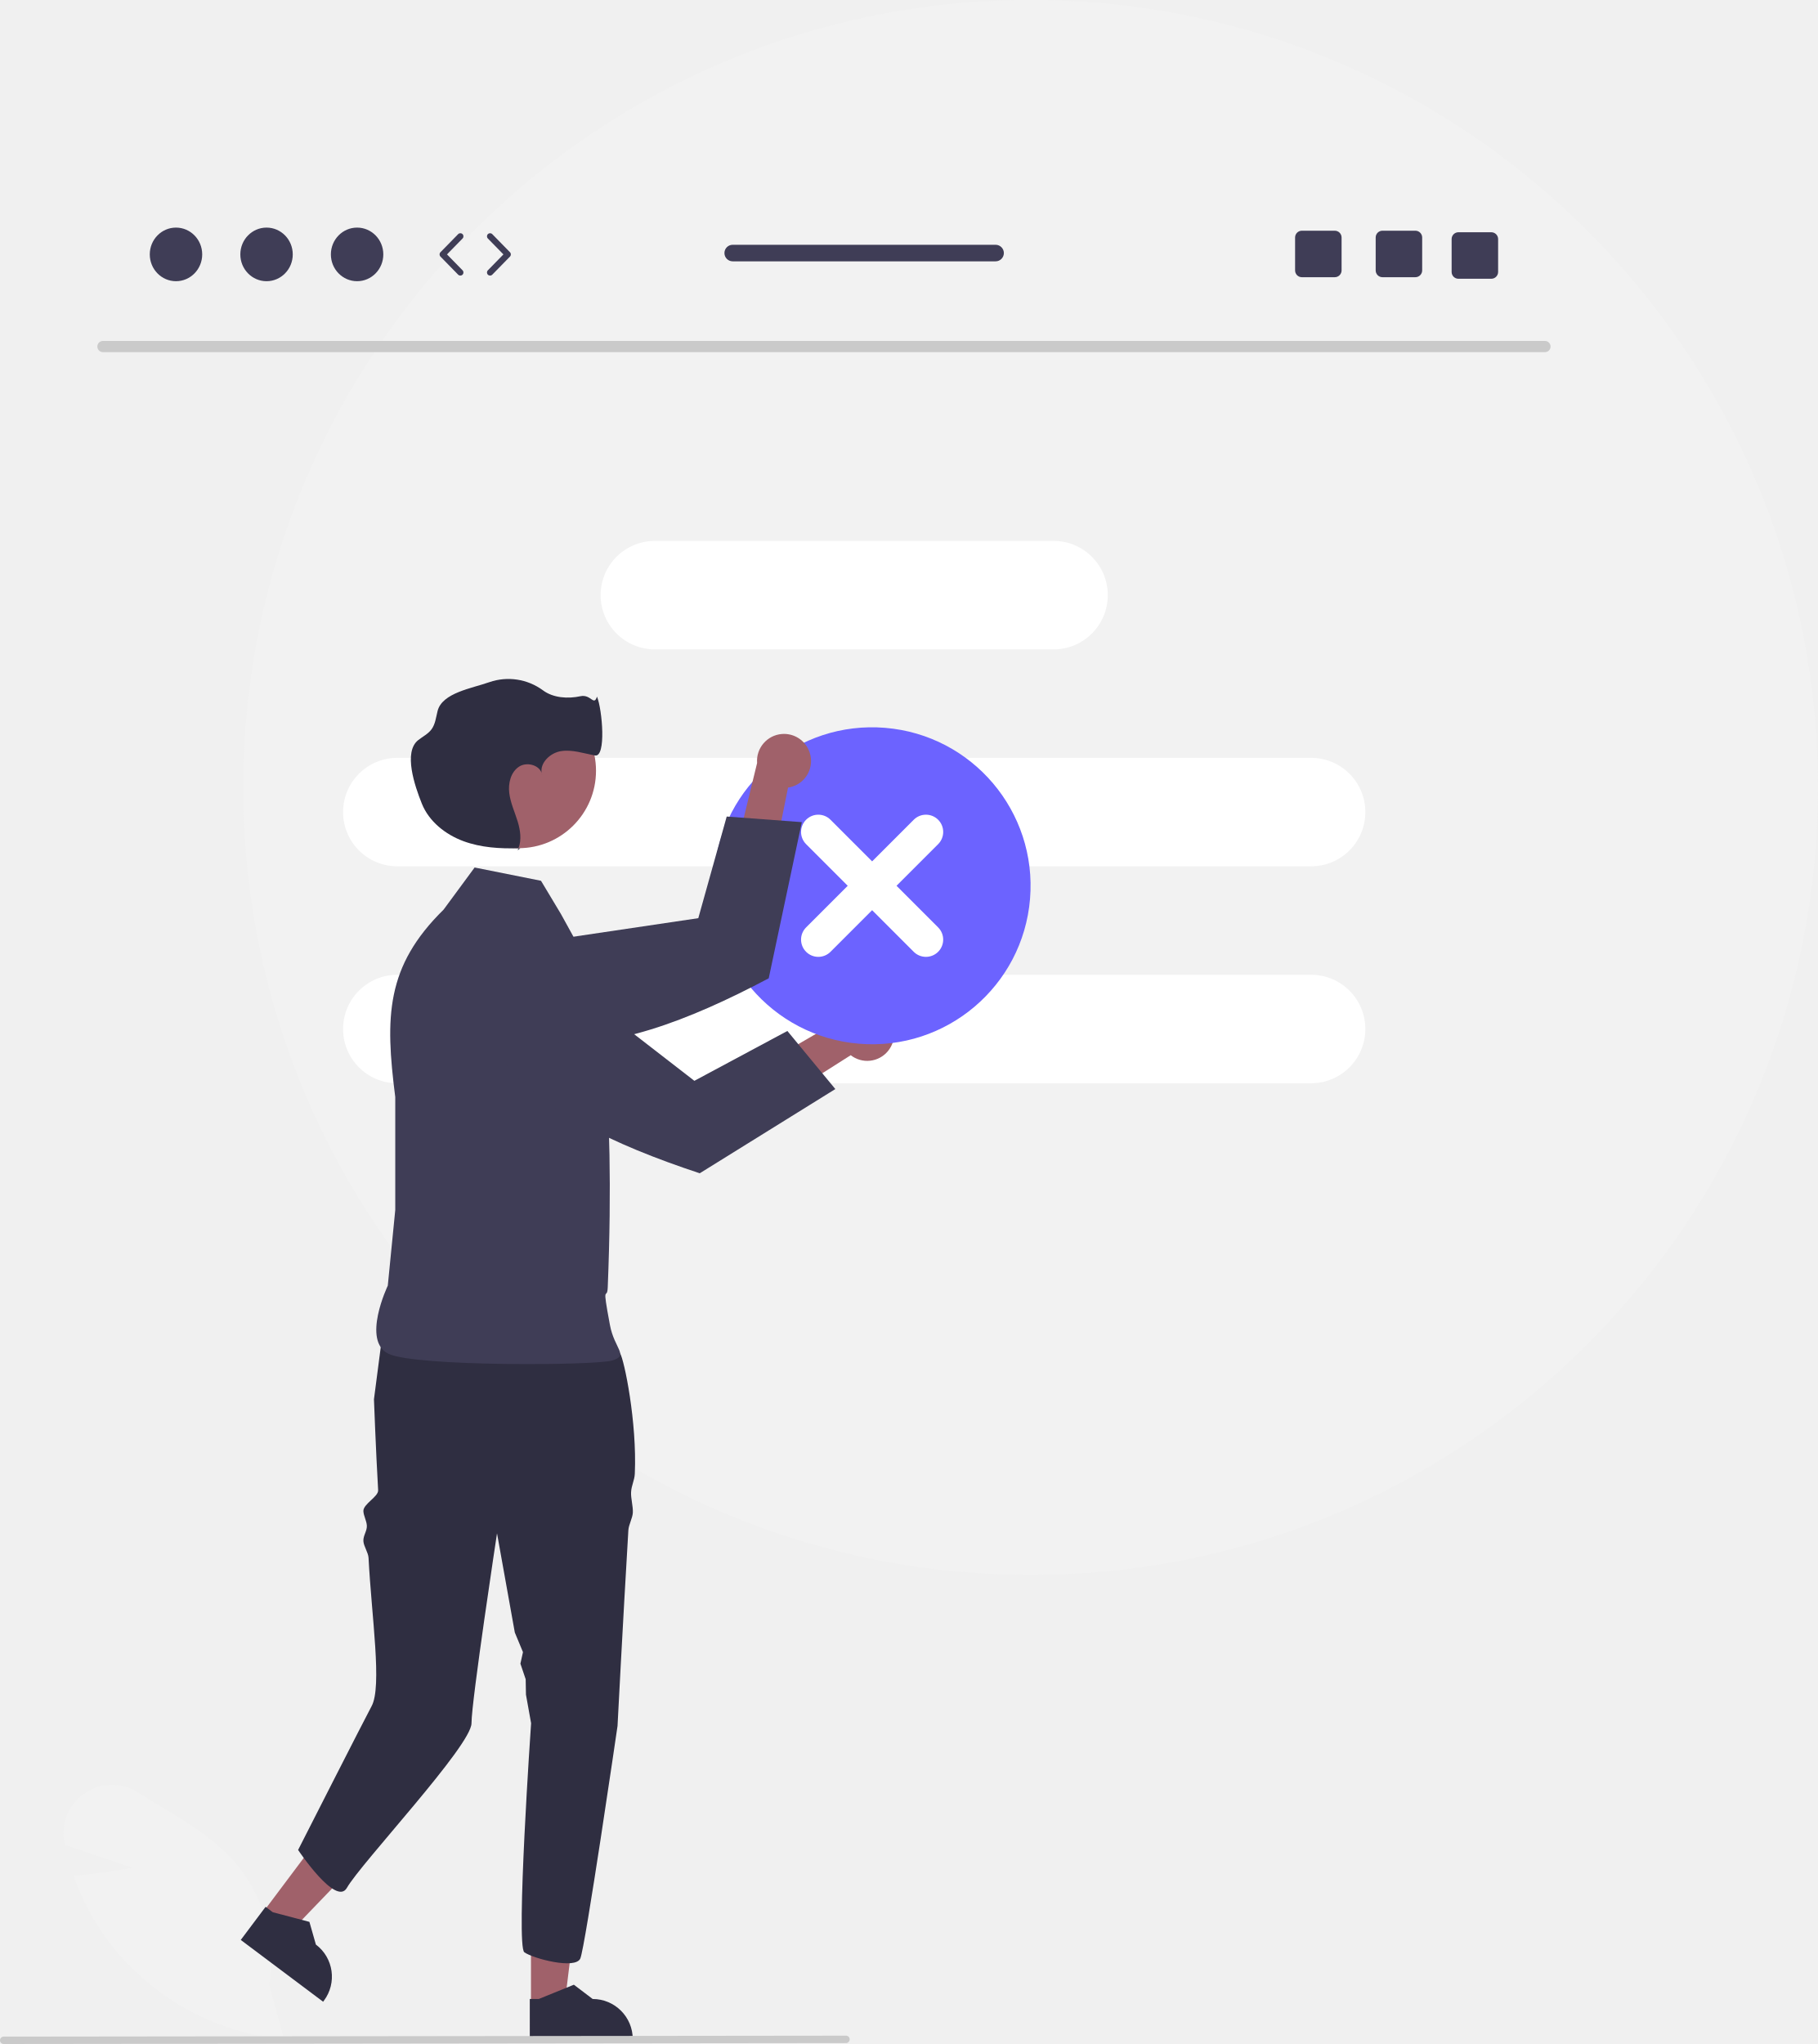
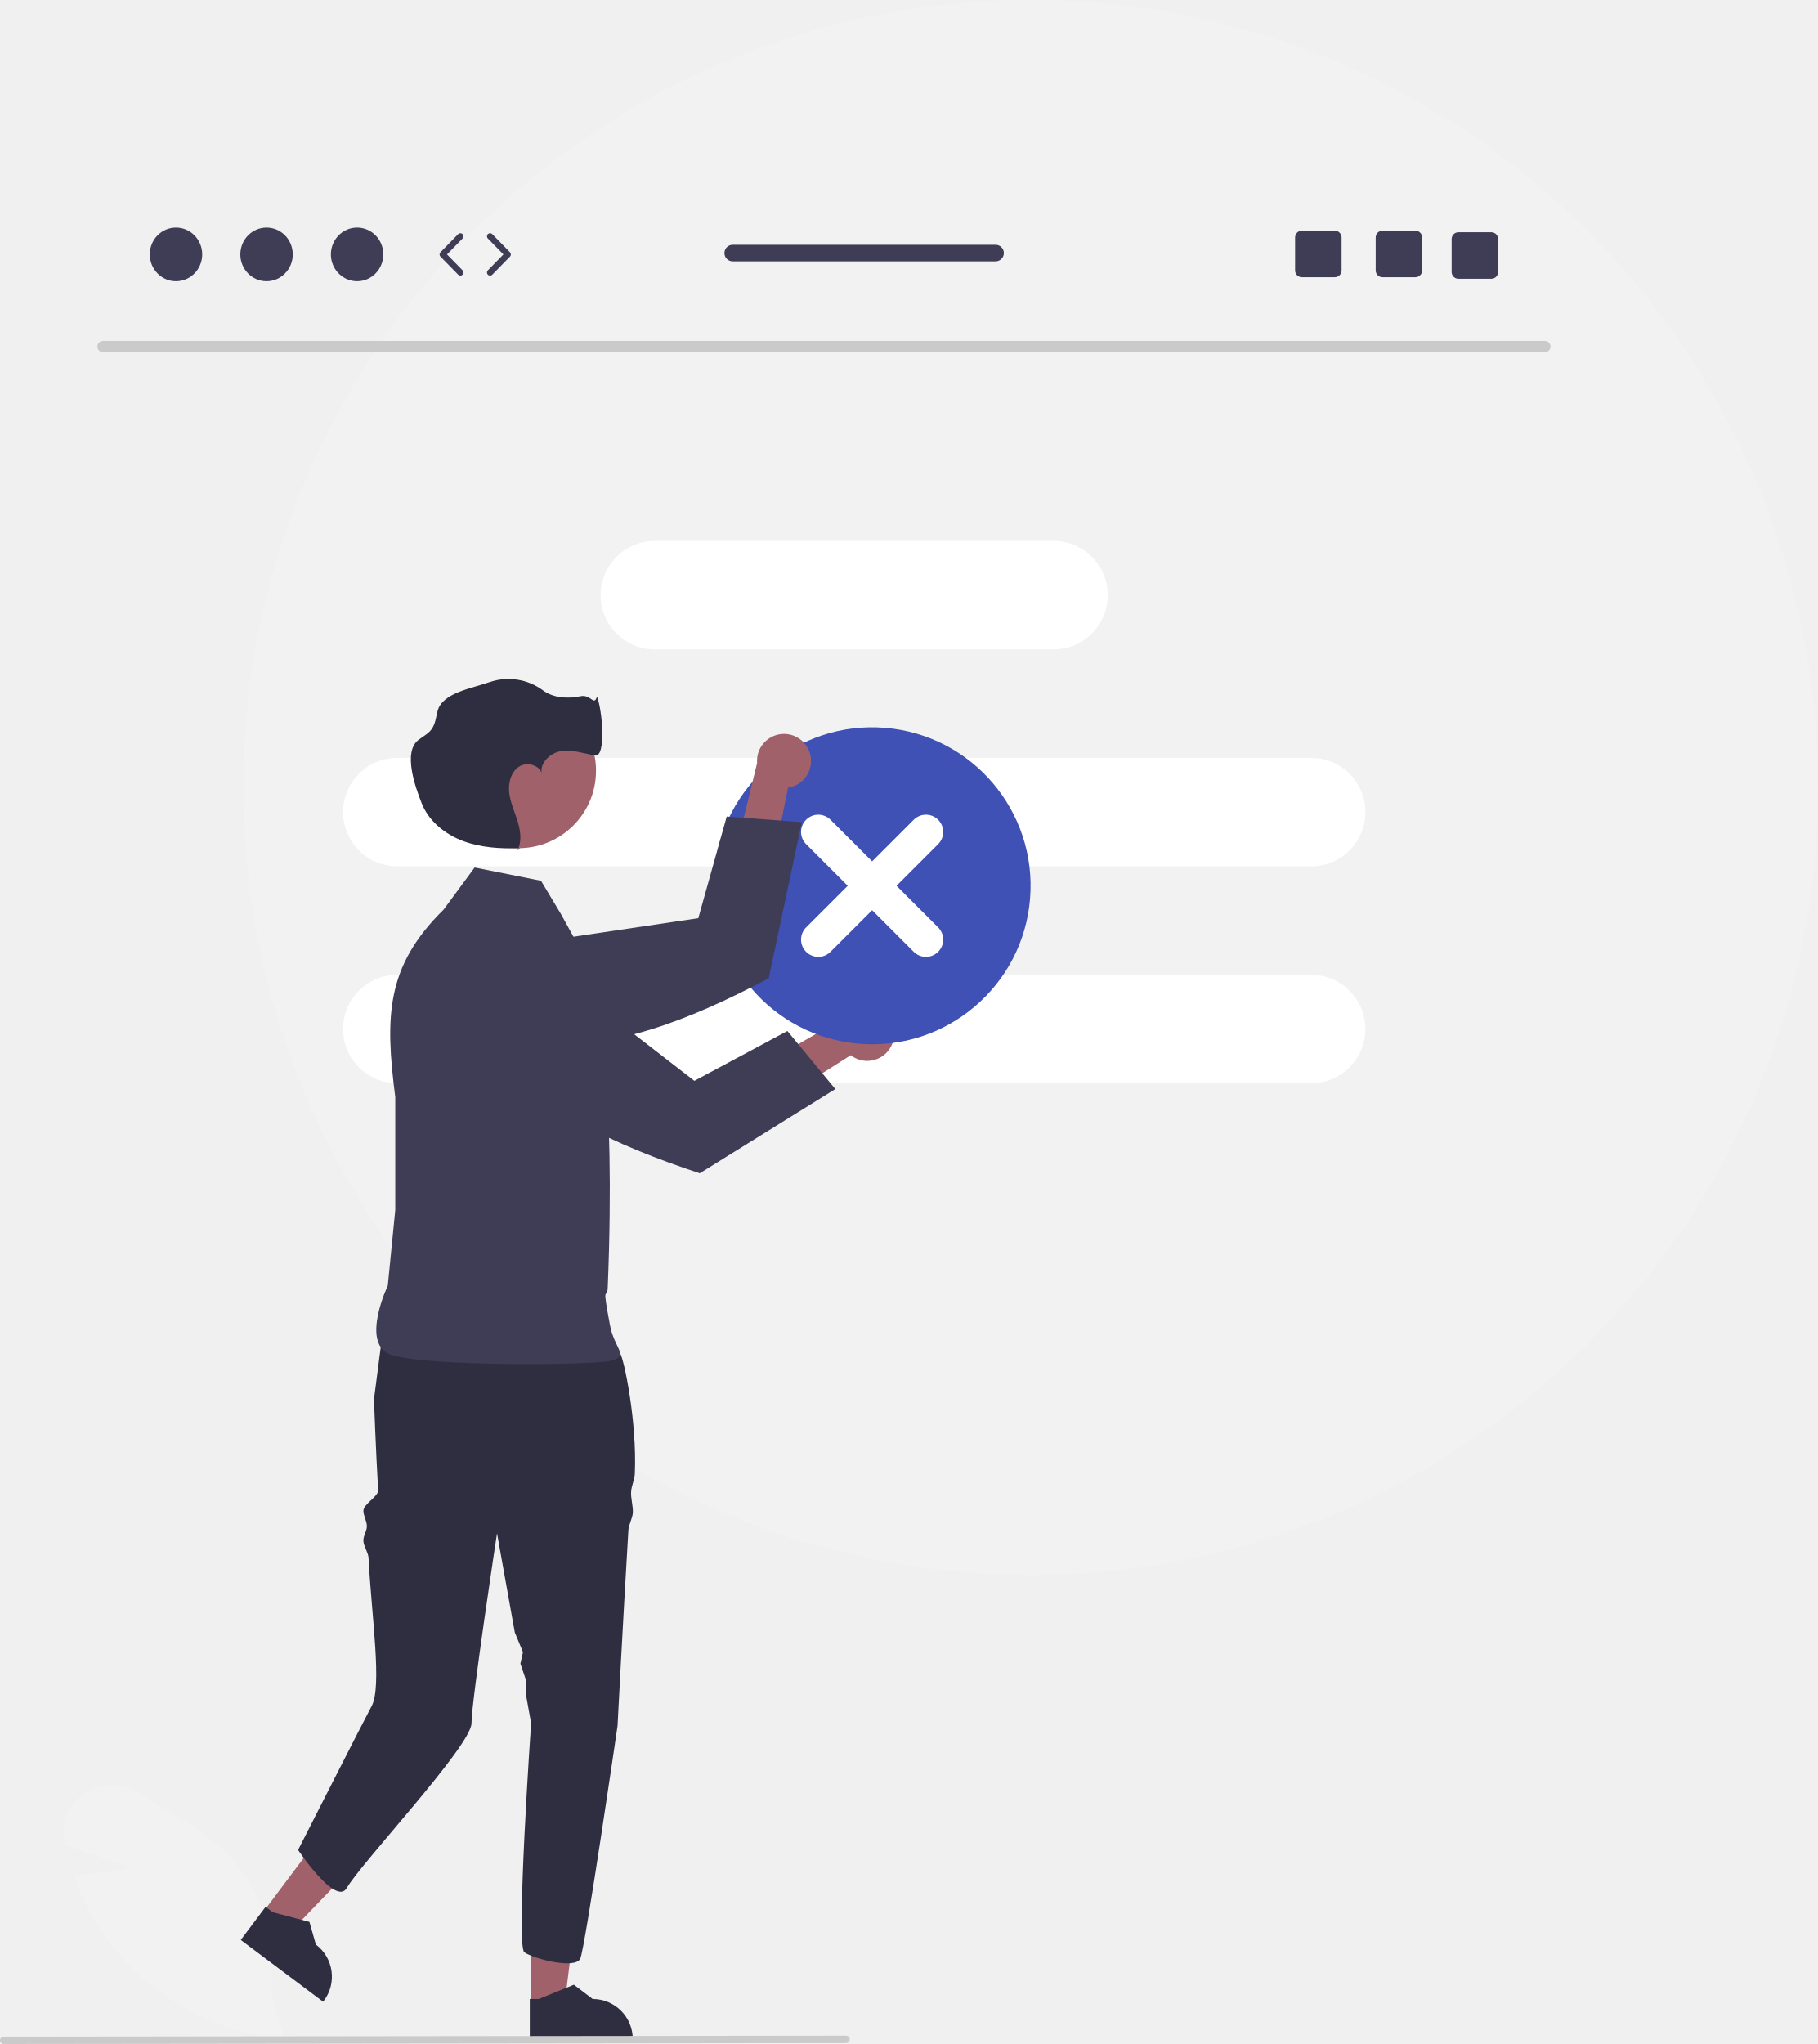
<svg xmlns="http://www.w3.org/2000/svg" width="586.479" height="659.298" viewBox="0 0 586.479 659.298">
  <circle cx="332.479" cy="254" r="254" fill="#f2f2f2" />
  <path d="M498.464,113.588H33.171c-.998-.021-1.789-.847-1.768-1.845,.021-.968,.8-1.747,1.768-1.768H498.464c.998,.021,1.789,.847,1.768,1.845-.021,.968-.8,1.747-1.768,1.768Z" fill="#cacaca" />
  <rect x="193.774" y="174.473" width="163.611" height="34.986" rx="17.493" ry="17.493" fill="#fff" />
  <path d="M128.175,244.445H422.985c9.661,0,17.493,7.832,17.493,17.493h0c0,9.661-7.832,17.493-17.493,17.493H128.175c-9.661,0-17.493-7.832-17.493-17.493h0c0-9.661,7.832-17.493,17.493-17.493Z" fill="#fff" />
  <path d="M128.175,314.418H422.985c9.661,0,17.493,7.832,17.493,17.493h0c0,9.661-7.832,17.493-17.493,17.493H128.175c-9.661,0-17.493-7.832-17.493-17.493h0c0-9.661,7.832-17.493,17.493-17.493Z" fill="#fff" />
  <path d="M91.641,657.759l-.694-.068c-23.541-2.429-44.821-15.089-58.188-34.618-3.661-5.442-6.623-11.323-8.815-17.504l-.211-.59,.624-.05c7.447-.599,15.097-1.863,18.496-2.464l-21.915-7.425-.136-.65c-1.299-6.104,1.246-12.385,6.428-15.862,5.196-3.644,12.087-3.761,17.404-.294,2.386,1.524,4.882,3.033,7.295,4.494,8.293,5.016,16.869,10.203,23.298,17.301,9.75,10.978,14.023,25.77,11.63,40.256l4.783,17.476Z" fill="#f2f2f2" />
  <polygon points="171.3 646.861 182.1 646.86 187.239 605.198 171.297 605.199 171.3 646.861" fill="#a0616a" />
  <path d="M170.919,658.128l33.214-.001v-.42c-0-7.14-5.788-12.927-12.928-12.928h-.001l-6.067-4.603-11.32,4.603-2.899,0,.001,13.348Z" fill="#2f2e41" />
  <polygon points="84.741 616.945 93.38 623.426 122.493 593.185 109.741 583.619 84.741 616.945" fill="#a0616a" />
  <path d="M77.674,625.73l26.569,19.932,.252-.336c4.284-5.711,3.128-13.814-2.583-18.099l-.001-0-2.091-7.323-11.817-3.111-2.319-1.74-8.01,10.678Z" fill="#2f2e41" />
  <path d="M120.645,451.353s.596,16.264,1.348,29.307c.123,2.139-4.888,4.463-4.758,6.79,.086,1.544,1.028,3.045,1.116,4.655,.092,1.699-1.208,3.203-1.116,4.96,.091,1.717,1.574,3.685,1.664,5.442,.963,18.909,4.455,41.546,.958,47.874-1.723,3.119-23.685,46.324-23.685,46.324,0,0,12.237,18.355,15.733,12.237,4.618-8.081,40.206-45.887,40.206-53.107,0-7.211,8.233-61.253,8.233-61.253l5.741,31.982,2.632,6.337-.827,3.72,1.701,5.02,.092,4.968,1.656,9.226s-4.982,71.882-2.176,73.883c2.814,2.01,16.441,5.62,18.049,2.01,1.6-3.61,12.011-75.019,12.011-75.019,0,0,1.678-32.724,3.496-63.141,.105-1.766,1.346-3.898,1.442-5.638,.114-2.019-.673-4.641-.568-6.599,.114-2.246,1.11-3.828,1.206-5.979,.743-16.616-3.428-36.849-4.756-38.842-4.012-6.013-7.622-10.821-7.622-10.821,0,0-54.036-17.754-68.475,.286l-3.302,25.376Z" fill="#2f2e41" />
  <path d="M174.538,284.104l-21.421-4.284-9.996,13.567h0c-18.653,18.341-18.934,34.528-15.604,60.474v36.416l-2.41,24.412s-8.532,17.845,.268,22,66.599,3.801,72.117,2.142,.735-3.695-.714-11.425c-2.722-14.519-.901-7.516-.714-12.138,2.686-66.314-3.57-93.538-4.205-100.694l-10.894-19.759-6.426-10.71Z" fill="#3f3d56" />
  <path d="M287.439,337.571c-2.232,4.23-7.471,5.849-11.701,3.617-.451-.238-.88-.515-1.282-.829l-46.26,29.373,.133-15.992,44.938-26.078c3.201-3.589,8.705-3.903,12.294-.702,3.003,2.678,3.78,7.066,1.878,10.612Z" fill="#a0616a" />
  <path d="M157.625,302.624l-5.267-.558c-4.866-.505-9.641,1.579-12.579,5.491-1.125,1.483-1.934,3.183-2.375,4.992l-.003,.014c-1.321,5.445,.751,11.152,5.258,14.481l18.19,13.411c12.765,17.249,36.757,28.693,64.898,37.99l43.743-27.167-15.472-18.738-30.003,16.08-44.598-34.524-.026-.021-16.974-10.936-4.792-.515Z" fill="#3f3d56" />
  <circle cx="167.3" cy="248.605" r="24.98" fill="#a0616a" />
  <path d="M167.877,273.59c-.201,.007-.403,.011-.605,.017-.086,.224-.179,.446-.287,.664l.892-.68Z" fill="#2f2e41" />
  <path d="M174.732,249.298c.039,.246,.099,.488,.179,.724-.033-.247-.093-.49-.179-.724Z" fill="#2f2e41" />
  <path d="M192.599,224.694c-1.028,3.193-1.946-.857-5.328-.129-4.069,.876-8.804,.575-12.136-1.919-4.965-3.643-11.399-4.623-17.223-2.625-5.702,2.017-15.253,3.439-16.739,9.302-.516,2.038-.722,4.249-1.973,5.938-1.094,1.477-2.822,2.319-4.266,3.455-4.877,3.837-1.15,14.74,1.159,20.5,2.308,5.761,7.604,9.957,13.425,12.107,5.633,2.08,11.746,2.447,17.755,2.283,1.045-2.711,.594-5.841-.269-8.651-.934-3.042-2.316-5.978-2.706-9.136s.466-6.745,3.114-8.51c2.434-1.622,6.395-.634,7.321,1.988-.54-3.278,2.781-6.451,6.205-7.009,3.677-.599,7.353,.728,11.019,1.389s2.365-14.773,.642-18.984Z" fill="#2f2e41" />
-   <circle cx="281.358" cy="285.711" r="51.12" transform="translate(-26.58509 542.5448) rotate(-85.26884)" fill="#6c63ff" />
+   <circle cx="281.358" cy="285.711" r="51.12" transform="translate(-26.58509 542.5448) rotate(-85.26884)" fill="#3f51b5" />
  <path d="M294.787,264.411l-13.428,13.428-13.428-13.428c-2.174-2.174-5.698-2.174-7.872,0s-2.174,5.698,0,7.872l13.428,13.428-13.428,13.428c-2.172,2.176-2.168,5.7,.007,7.872,2.173,2.169,5.692,2.169,7.864-0l13.428-13.428,13.428,13.428c2.176,2.172,5.7,2.168,7.872-.007,2.169-2.173,2.169-5.691,0-7.864l-13.428-13.428,13.428-13.428c2.174-2.174,2.174-5.698,0-7.872s-5.698-2.174-7.872,0h0Z" fill="#fff" />
  <path d="M261.214,242.744c1.507,4.539-.952,9.441-5.491,10.948-.484,.161-.981,.278-1.486,.351l-10.831,53.717-11.448-11.168,12.293-50.482c-.374-4.794,3.21-8.984,8.005-9.358,4.012-.313,7.715,2.164,8.958,5.991Z" fill="#a0616a" />
  <path d="M146.125,312.225l-4.049,3.414c-3.733,3.162-5.535,8.05-4.746,12.879,.291,1.839,.958,3.599,1.958,5.169l.008,.012c3.015,4.723,8.567,7.179,14.09,6.231l22.271-3.842c21.285,2.73,46.152-6.66,72.343-20.531l10.68-50.373-24.233-1.808-9.168,32.783-55.788,8.281-.033,.004-19.643,4.678-3.689,3.101Z" fill="#3f3d56" />
  <path d="M272.937,658.99l-271.75,.307c-.658-.002-1.189-.537-1.187-1.195,.002-.655,.532-1.185,1.187-1.187l271.75-.307c.658,.002,1.189,.537,1.187,1.195-.002,.655-.532,1.185-1.187,1.187Z" fill="#cacaca" />
  <g>
    <ellipse cx="56.777" cy="82.058" rx="8.457" ry="8.645" fill="#3f3d56" />
    <ellipse cx="85.991" cy="82.058" rx="8.457" ry="8.645" fill="#3f3d56" />
    <ellipse cx="115.204" cy="82.058" rx="8.457" ry="8.645" fill="#3f3d56" />
    <path d="M148.516,88.891c-.26,0-.519-.101-.715-.301l-5.706-5.833c-.38-.389-.38-1.01,0-1.398l5.706-5.833c.387-.395,1.021-.401,1.414-.016,.395,.386,.402,1.02,.016,1.414l-5.022,5.133,5.022,5.134c.386,.395,.379,1.028-.016,1.414-.194,.19-.447,.285-.699,.285Z" fill="#3f3d56" />
    <path d="M158.104,88.891c-.252,0-.505-.095-.699-.285-.395-.386-.402-1.019-.016-1.414l5.021-5.134-5.021-5.133c-.386-.395-.379-1.028,.016-1.414,.394-.387,1.028-.379,1.414,.016l5.706,5.833c.38,.389,.38,1.01,0,1.398l-5.706,5.833c-.196,.2-.455,.301-.715,.301Z" fill="#3f3d56" />
    <path d="M456.614,74.414h-10.61c-1.21,0-2.19,.98-2.19,2.19v10.62c0,1.21,.98,2.19,2.19,2.19h10.61c1.21,0,2.2-.98,2.2-2.19v-10.62c0-1.21-.99-2.19-2.2-2.19Z" fill="#3f3d56" />
    <path d="M430.614,74.414h-10.61c-1.21,0-2.19,.98-2.19,2.19v10.62c0,1.21,.98,2.19,2.19,2.19h10.61c1.21,0,2.2-.98,2.2-2.19v-10.62c0-1.21-.99-2.19-2.2-2.19Z" fill="#3f3d56" />
    <path d="M481.114,74.914h-10.61c-1.21,0-2.19,.98-2.19,2.19v10.62c0,1.21,.98,2.19,2.19,2.19h10.61c1.21,0,2.2-.98,2.2-2.19v-10.62c0-1.21-.99-2.19-2.2-2.19Z" fill="#3f3d56" />
    <path d="M321.192,78.954h-84.81c-1.48,0-2.67,1.2-2.67,2.67s1.19,2.67,2.67,2.67h84.81c1.47,0,2.67-1.2,2.67-2.67s-1.2-2.67-2.67-2.67Z" fill="#3f3d56" />
  </g>
</svg>
